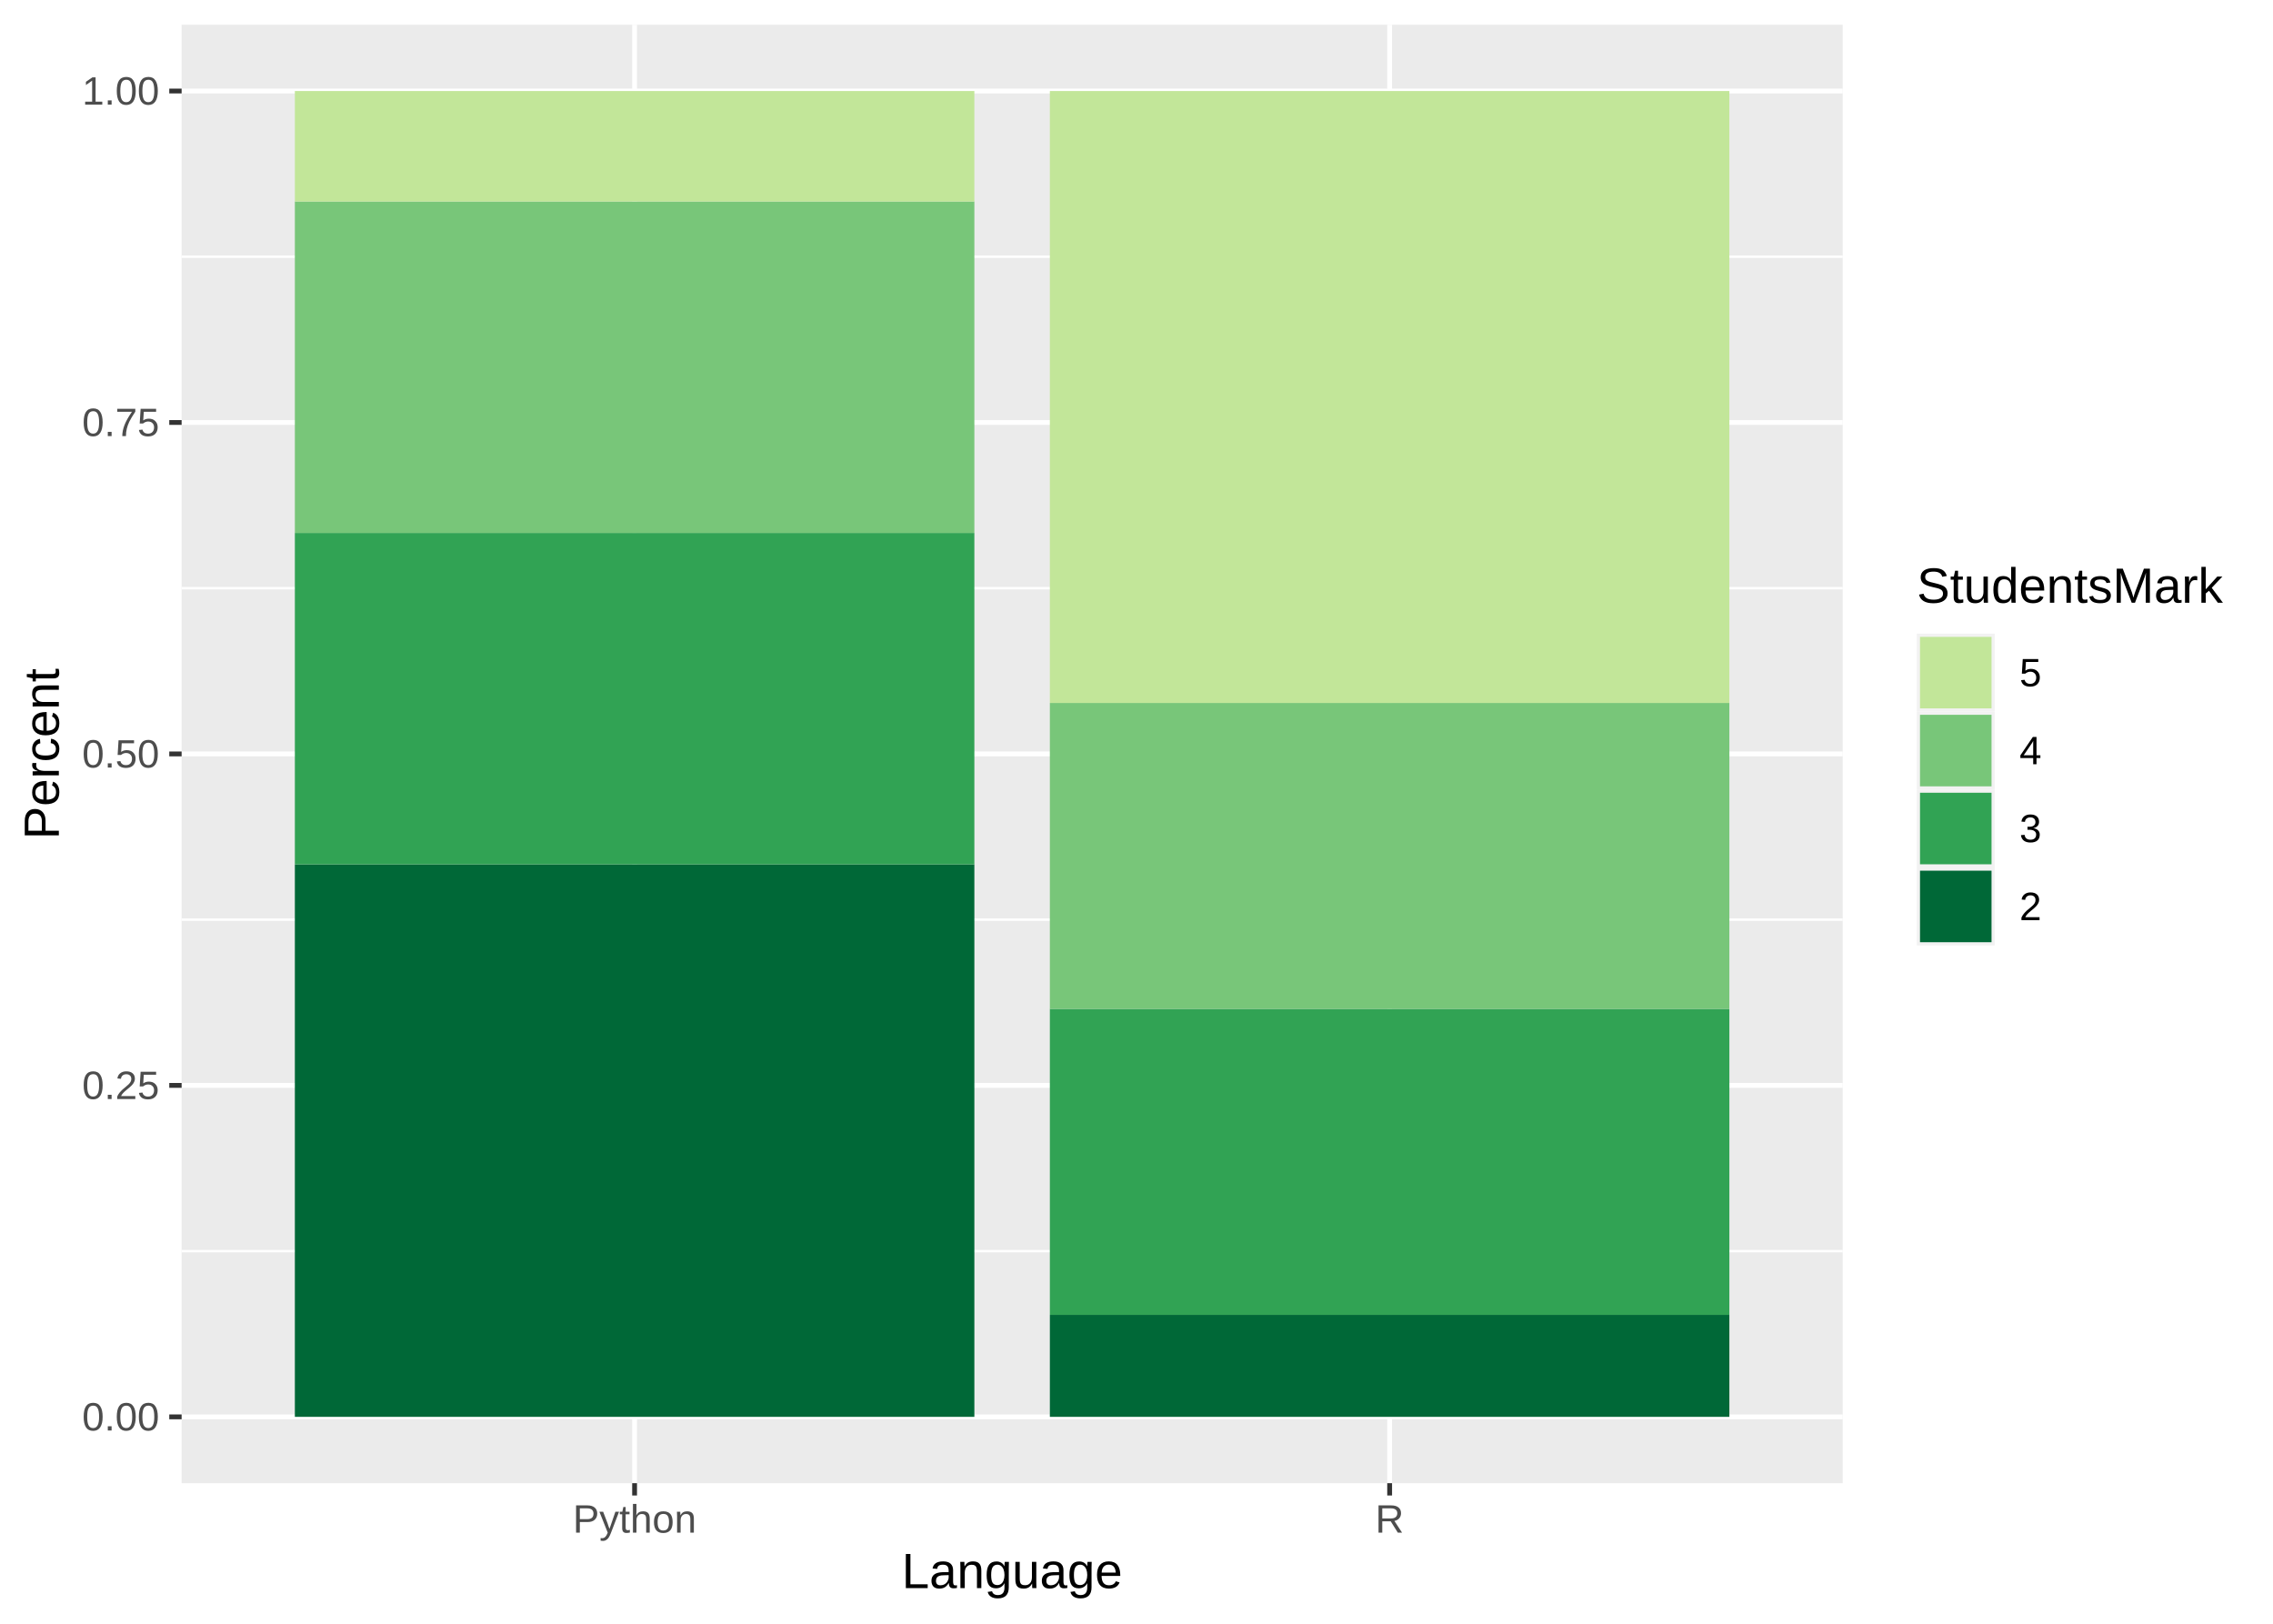
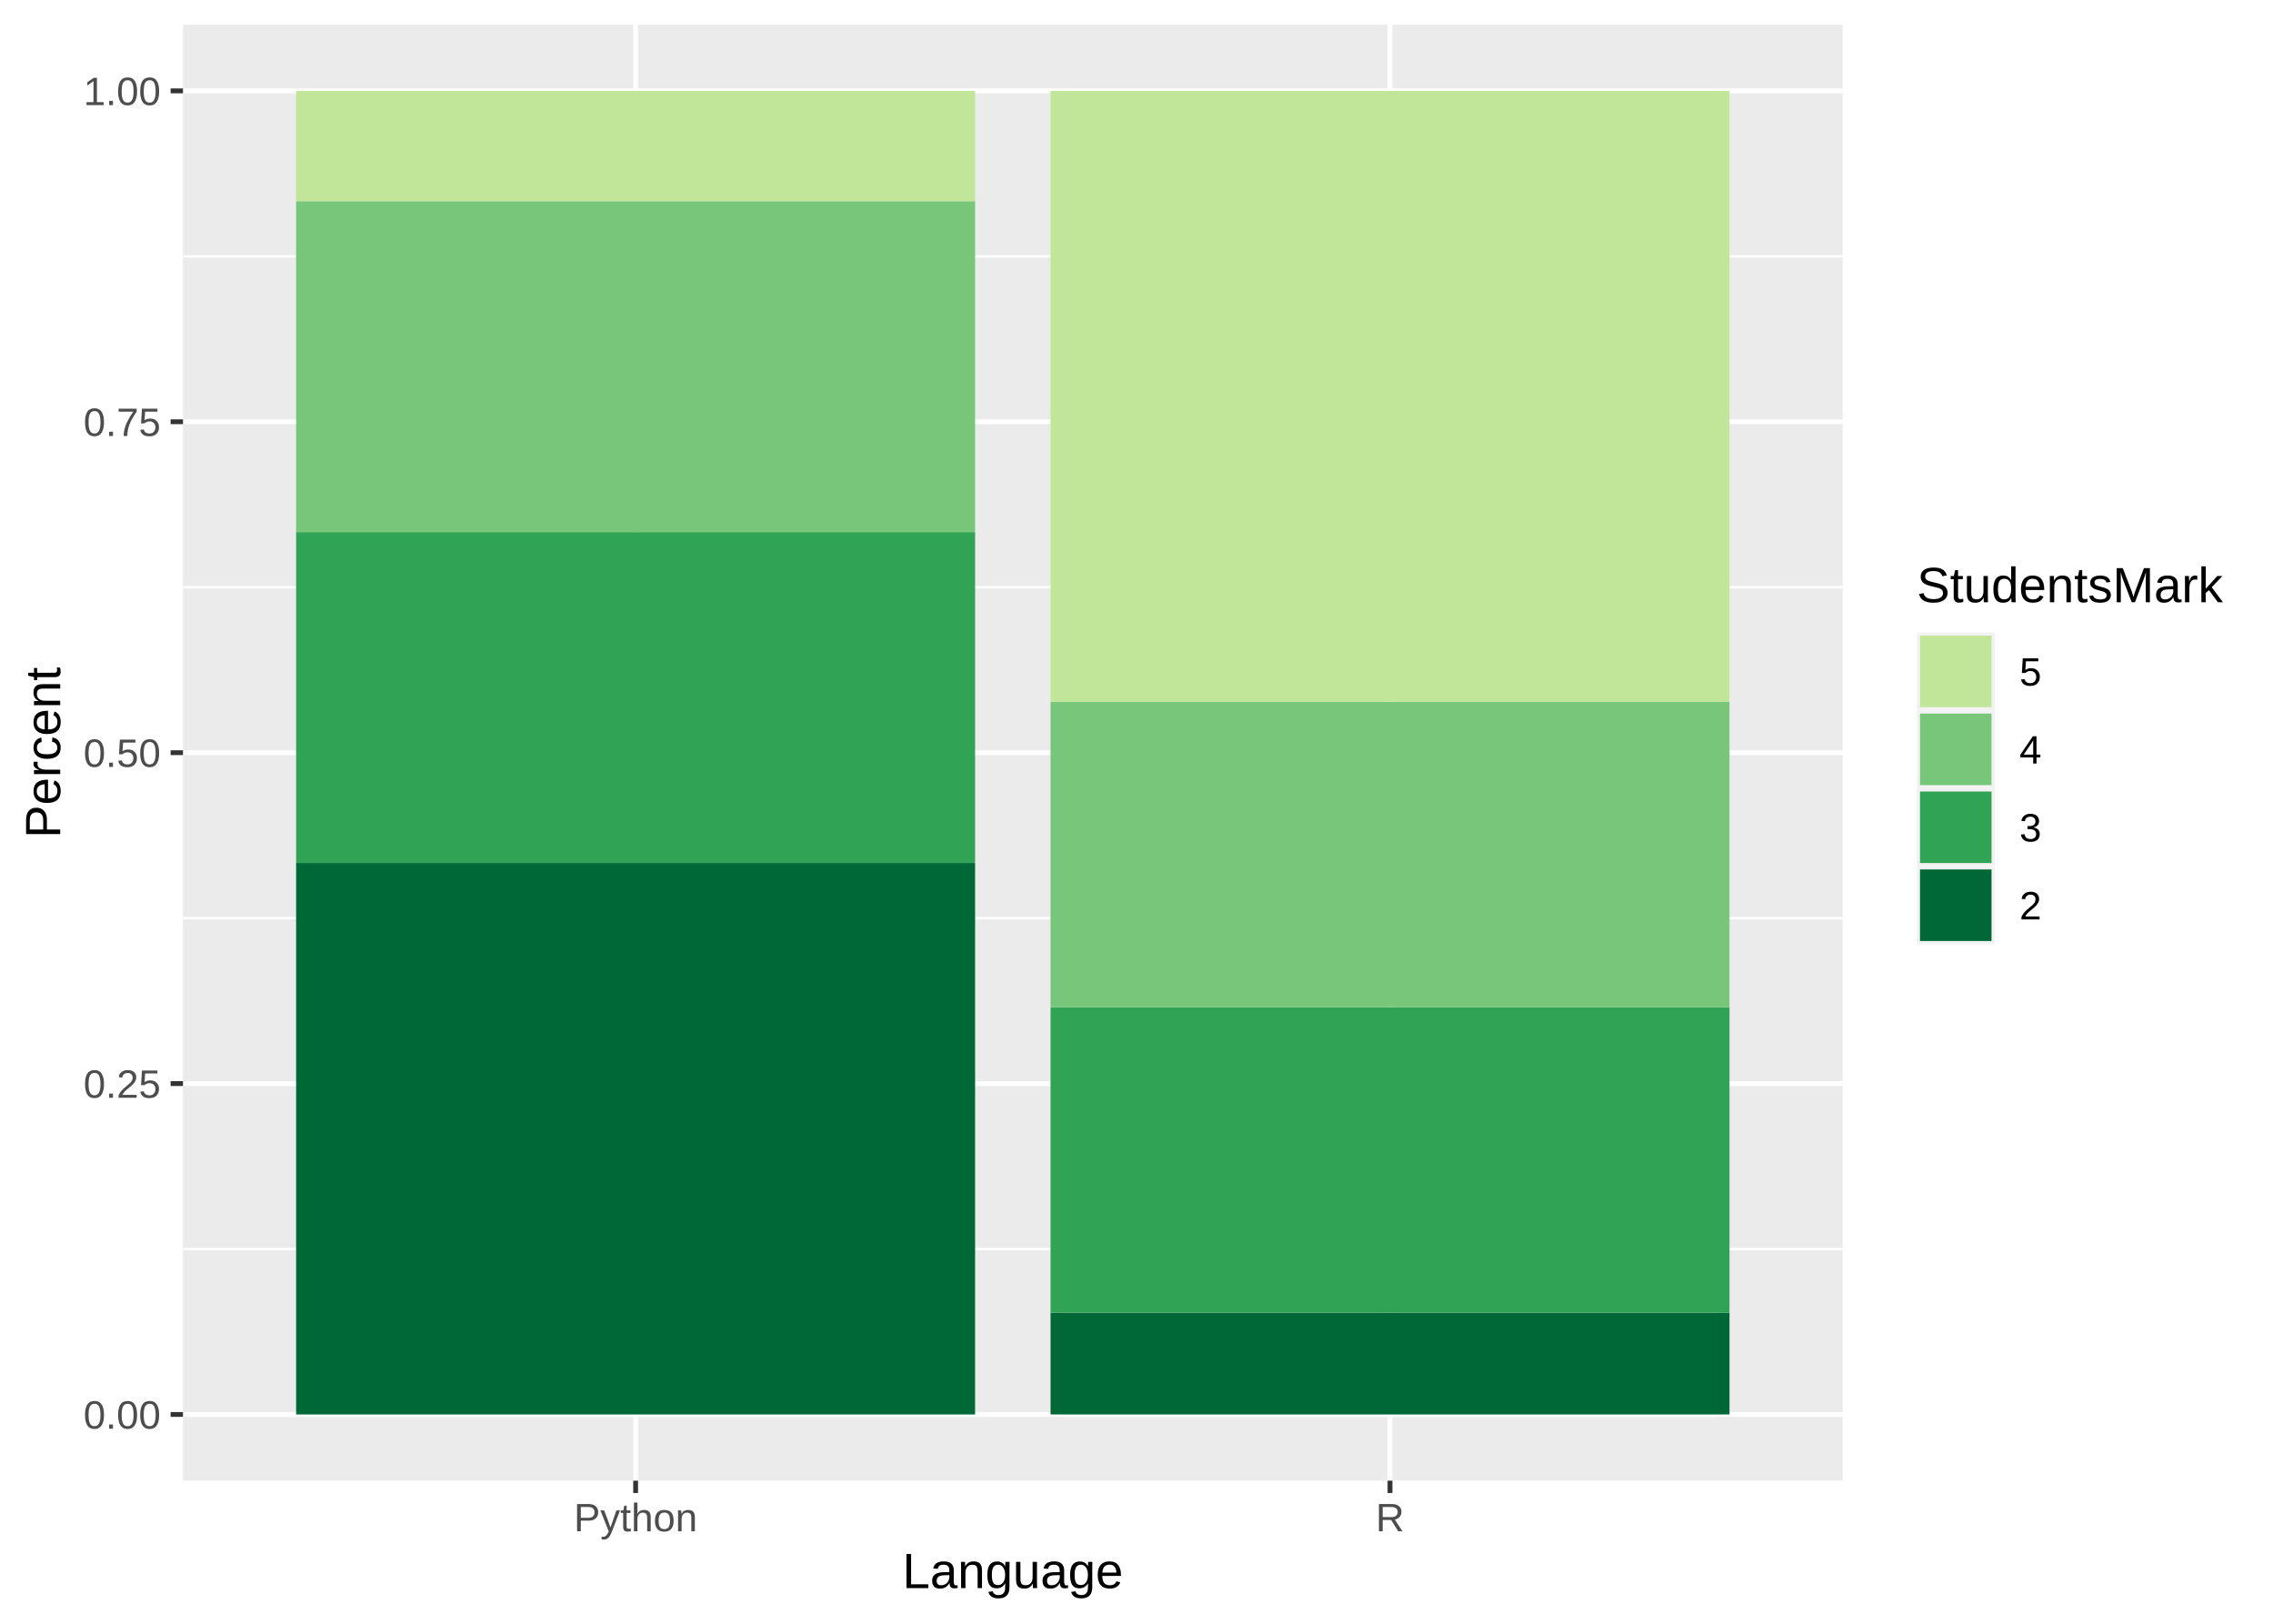
<svg xmlns="http://www.w3.org/2000/svg" viewBox="0 0 504.00 360.00">
  <defs>
    <style type="text/css">
    line, polyline, polygon, path, rect, circle {
      fill: none;
      stroke: #000000;
      stroke-linecap: round;
      stroke-linejoin: round;
      stroke-miterlimit: 10.00;
    }
  </style>
  </defs>
  <rect width="100%" height="100%" style="stroke: none; fill: #FFFFFF;" />
-   <rect x="-0" y="0.00" width="504.00" height="360.00" style="stroke-width: 1.07; stroke: #FFFFFF; fill: #FFFFFF;" />
+   <rect x="0.00" y="0.00" width="504.00" height="360.00" style="stroke-width: 1.07; stroke: #FFFFFF; fill: #FFFFFF;" />
  <defs>
-     <clipPath id="cpNDAuMjd8NDA4LjU4fDMyOC44M3w1LjQ4">
-       <rect x="40.27" y="5.48" width="368.31" height="323.35" />
+     <clipPath id="cpNDAuNTd8NDA4LjU4fDMyOC4yOHw1LjQ4">
+       <rect x="40.57" y="5.48" width="368.01" height="322.80" />
    </clipPath>
  </defs>
-   <rect x="40.27" y="5.48" width="368.31" height="323.35" style="stroke-width: 1.07; stroke: none; fill: #EBEBEB;" clip-path="url(#cpNDAuMjd8NDA4LjU4fDMyOC44M3w1LjQ4)" />
-   <polyline points="40.27,277.39 408.58,277.39 " style="stroke-width: 0.53; stroke: #FFFFFF; stroke-linecap: butt;" clip-path="url(#cpNDAuMjd8NDA4LjU4fDMyOC44M3w1LjQ4)" />
-   <polyline points="40.27,203.90 408.58,203.90 " style="stroke-width: 0.53; stroke: #FFFFFF; stroke-linecap: butt;" clip-path="url(#cpNDAuMjd8NDA4LjU4fDMyOC44M3w1LjQ4)" />
-   <polyline points="40.27,130.41 408.58,130.41 " style="stroke-width: 0.53; stroke: #FFFFFF; stroke-linecap: butt;" clip-path="url(#cpNDAuMjd8NDA4LjU4fDMyOC44M3w1LjQ4)" />
-   <polyline points="40.27,56.92 408.58,56.92 " style="stroke-width: 0.53; stroke: #FFFFFF; stroke-linecap: butt;" clip-path="url(#cpNDAuMjd8NDA4LjU4fDMyOC44M3w1LjQ4)" />
-   <polyline points="40.27,314.13 408.58,314.13 " style="stroke-width: 1.07; stroke: #FFFFFF; stroke-linecap: butt;" clip-path="url(#cpNDAuMjd8NDA4LjU4fDMyOC44M3w1LjQ4)" />
-   <polyline points="40.27,240.64 408.58,240.64 " style="stroke-width: 1.07; stroke: #FFFFFF; stroke-linecap: butt;" clip-path="url(#cpNDAuMjd8NDA4LjU4fDMyOC44M3w1LjQ4)" />
-   <polyline points="40.27,167.15 408.58,167.15 " style="stroke-width: 1.07; stroke: #FFFFFF; stroke-linecap: butt;" clip-path="url(#cpNDAuMjd8NDA4LjU4fDMyOC44M3w1LjQ4)" />
-   <polyline points="40.27,93.67 408.58,93.67 " style="stroke-width: 1.07; stroke: #FFFFFF; stroke-linecap: butt;" clip-path="url(#cpNDAuMjd8NDA4LjU4fDMyOC44M3w1LjQ4)" />
-   <polyline points="40.27,20.18 408.58,20.18 " style="stroke-width: 1.07; stroke: #FFFFFF; stroke-linecap: butt;" clip-path="url(#cpNDAuMjd8NDA4LjU4fDMyOC44M3w1LjQ4)" />
-   <polyline points="140.71,328.83 140.71,5.48 " style="stroke-width: 1.07; stroke: #FFFFFF; stroke-linecap: butt;" clip-path="url(#cpNDAuMjd8NDA4LjU4fDMyOC44M3w1LjQ4)" />
-   <polyline points="308.13,328.83 308.13,5.48 " style="stroke-width: 1.07; stroke: #FFFFFF; stroke-linecap: butt;" clip-path="url(#cpNDAuMjd8NDA4LjU4fDMyOC44M3w1LjQ4)" />
-   <rect x="65.38" y="191.65" width="150.67" height="122.48" style="stroke-width: 1.07; stroke: none; stroke-linecap: square; stroke-linejoin: miter; fill: #006837;" clip-path="url(#cpNDAuMjd8NDA4LjU4fDMyOC44M3w1LjQ4)" />
-   <rect x="65.38" y="118.16" width="150.67" height="73.49" style="stroke-width: 1.07; stroke: none; stroke-linecap: square; stroke-linejoin: miter; fill: #31A354;" clip-path="url(#cpNDAuMjd8NDA4LjU4fDMyOC44M3w1LjQ4)" />
-   <rect x="65.38" y="44.67" width="150.67" height="73.49" style="stroke-width: 1.07; stroke: none; stroke-linecap: square; stroke-linejoin: miter; fill: #78C679;" clip-path="url(#cpNDAuMjd8NDA4LjU4fDMyOC44M3w1LjQ4)" />
-   <rect x="65.38" y="20.18" width="150.67" height="24.50" style="stroke-width: 1.07; stroke: none; stroke-linecap: square; stroke-linejoin: miter; fill: #C2E699;" clip-path="url(#cpNDAuMjd8NDA4LjU4fDMyOC44M3w1LjQ4)" />
-   <rect x="232.79" y="291.52" width="150.67" height="22.61" style="stroke-width: 1.07; stroke: none; stroke-linecap: square; stroke-linejoin: miter; fill: #006837;" clip-path="url(#cpNDAuMjd8NDA4LjU4fDMyOC44M3w1LjQ4)" />
-   <rect x="232.79" y="223.68" width="150.67" height="67.84" style="stroke-width: 1.07; stroke: none; stroke-linecap: square; stroke-linejoin: miter; fill: #31A354;" clip-path="url(#cpNDAuMjd8NDA4LjU4fDMyOC44M3w1LjQ4)" />
-   <rect x="232.79" y="155.85" width="150.67" height="67.84" style="stroke-width: 1.07; stroke: none; stroke-linecap: square; stroke-linejoin: miter; fill: #78C679;" clip-path="url(#cpNDAuMjd8NDA4LjU4fDMyOC44M3w1LjQ4)" />
-   <rect x="232.79" y="20.18" width="150.67" height="135.67" style="stroke-width: 1.07; stroke: none; stroke-linecap: square; stroke-linejoin: miter; fill: #C2E699;" clip-path="url(#cpNDAuMjd8NDA4LjU4fDMyOC44M3w1LjQ4)" />
+   <rect x="40.57" y="5.48" width="368.01" height="322.80" style="stroke-width: 1.07; stroke: none; fill: #EBEBEB;" clip-path="url(#cpNDAuNTd8NDA4LjU4fDMyOC4yOHw1LjQ4)" />
+   <polyline points="40.57,276.92 408.58,276.92 " style="stroke-width: 0.53; stroke: #FFFFFF; stroke-linecap: butt;" clip-path="url(#cpNDAuNTd8NDA4LjU4fDMyOC4yOHw1LjQ4)" />
+   <polyline points="40.57,203.56 408.58,203.56 " style="stroke-width: 0.53; stroke: #FFFFFF; stroke-linecap: butt;" clip-path="url(#cpNDAuNTd8NDA4LjU4fDMyOC4yOHw1LjQ4)" />
+   <polyline points="40.57,130.20 408.58,130.20 " style="stroke-width: 0.53; stroke: #FFFFFF; stroke-linecap: butt;" clip-path="url(#cpNDAuNTd8NDA4LjU4fDMyOC4yOHw1LjQ4)" />
+   <polyline points="40.57,56.83 408.58,56.83 " style="stroke-width: 0.53; stroke: #FFFFFF; stroke-linecap: butt;" clip-path="url(#cpNDAuNTd8NDA4LjU4fDMyOC4yOHw1LjQ4)" />
+   <polyline points="40.57,313.60 408.58,313.60 " style="stroke-width: 1.07; stroke: #FFFFFF; stroke-linecap: butt;" clip-path="url(#cpNDAuNTd8NDA4LjU4fDMyOC4yOHw1LjQ4)" />
+   <polyline points="40.57,240.24 408.58,240.24 " style="stroke-width: 1.07; stroke: #FFFFFF; stroke-linecap: butt;" clip-path="url(#cpNDAuNTd8NDA4LjU4fDMyOC4yOHw1LjQ4)" />
+   <polyline points="40.57,166.88 408.58,166.88 " style="stroke-width: 1.07; stroke: #FFFFFF; stroke-linecap: butt;" clip-path="url(#cpNDAuNTd8NDA4LjU4fDMyOC4yOHw1LjQ4)" />
+   <polyline points="40.57,93.51 408.58,93.51 " style="stroke-width: 1.07; stroke: #FFFFFF; stroke-linecap: butt;" clip-path="url(#cpNDAuNTd8NDA4LjU4fDMyOC4yOHw1LjQ4)" />
+   <polyline points="40.57,20.15 408.58,20.15 " style="stroke-width: 1.07; stroke: #FFFFFF; stroke-linecap: butt;" clip-path="url(#cpNDAuNTd8NDA4LjU4fDMyOC4yOHw1LjQ4)" />
+   <polyline points="140.94,328.28 140.94,5.48 " style="stroke-width: 1.07; stroke: #FFFFFF; stroke-linecap: butt;" clip-path="url(#cpNDAuNTd8NDA4LjU4fDMyOC4yOHw1LjQ4)" />
+   <polyline points="308.21,328.28 308.21,5.48 " style="stroke-width: 1.07; stroke: #FFFFFF; stroke-linecap: butt;" clip-path="url(#cpNDAuNTd8NDA4LjU4fDMyOC4yOHw1LjQ4)" />
+   <rect x="65.66" y="191.33" width="150.55" height="122.27" style="stroke-width: 1.07; stroke: none; stroke-linecap: square; stroke-linejoin: miter; fill: #006837;" clip-path="url(#cpNDAuNTd8NDA4LjU4fDMyOC4yOHw1LjQ4)" />
+   <rect x="65.66" y="117.97" width="150.55" height="73.36" style="stroke-width: 1.07; stroke: none; stroke-linecap: square; stroke-linejoin: miter; fill: #31A354;" clip-path="url(#cpNDAuNTd8NDA4LjU4fDMyOC4yOHw1LjQ4)" />
+   <rect x="65.66" y="44.61" width="150.55" height="73.36" style="stroke-width: 1.07; stroke: none; stroke-linecap: square; stroke-linejoin: miter; fill: #78C679;" clip-path="url(#cpNDAuNTd8NDA4LjU4fDMyOC4yOHw1LjQ4)" />
+   <rect x="65.66" y="20.15" width="150.55" height="24.45" style="stroke-width: 1.07; stroke: none; stroke-linecap: square; stroke-linejoin: miter; fill: #C2E699;" clip-path="url(#cpNDAuNTd8NDA4LjU4fDMyOC4yOHw1LjQ4)" />
+   <rect x="232.94" y="291.03" width="150.55" height="22.57" style="stroke-width: 1.07; stroke: none; stroke-linecap: square; stroke-linejoin: miter; fill: #006837;" clip-path="url(#cpNDAuNTd8NDA4LjU4fDMyOC4yOHw1LjQ4)" />
+   <rect x="232.94" y="223.31" width="150.55" height="67.72" style="stroke-width: 1.07; stroke: none; stroke-linecap: square; stroke-linejoin: miter; fill: #31A354;" clip-path="url(#cpNDAuNTd8NDA4LjU4fDMyOC4yOHw1LjQ4)" />
+   <rect x="232.94" y="155.59" width="150.55" height="67.72" style="stroke-width: 1.07; stroke: none; stroke-linecap: square; stroke-linejoin: miter; fill: #78C679;" clip-path="url(#cpNDAuNTd8NDA4LjU4fDMyOC4yOHw1LjQ4)" />
+   <rect x="232.94" y="20.15" width="150.55" height="135.44" style="stroke-width: 1.07; stroke: none; stroke-linecap: square; stroke-linejoin: miter; fill: #C2E699;" clip-path="url(#cpNDAuNTd8NDA4LjU4fDMyOC4yOHw1LjQ4)" />
  <defs>
    <clipPath id="cpMC4wMHw1MDQuMDB8MzYwLjAwfDAuMDA=">
      <rect x="0.00" y="0.00" width="504.00" height="360.00" />
    </clipPath>
  </defs>
  <g clip-path="url(#cpMC4wMHw1MDQuMDB8MzYwLjAwfDAuMDA=)">
-     <text x="18.21" y="317.16" style="font-size: 8.80px; fill: #4D4D4D; font-family: Liberation Sans;" textLength="17.13px" lengthAdjust="spacingAndGlyphs">0.00</text>
+     <text x="18.51" y="316.75" style="font-size: 8.80px; fill: #4D4D4D; font-family: Arial;" textLength="17.13px" lengthAdjust="spacingAndGlyphs">0.00</text>
  </g>
  <g clip-path="url(#cpMC4wMHw1MDQuMDB8MzYwLjAwfDAuMDA=)">
-     <text x="18.21" y="243.67" style="font-size: 8.80px; fill: #4D4D4D; font-family: Liberation Sans;" textLength="17.13px" lengthAdjust="spacingAndGlyphs">0.25</text>
+     <text x="18.51" y="243.39" style="font-size: 8.80px; fill: #4D4D4D; font-family: Arial;" textLength="17.13px" lengthAdjust="spacingAndGlyphs">0.25</text>
  </g>
  <g clip-path="url(#cpMC4wMHw1MDQuMDB8MzYwLjAwfDAuMDA=)">
-     <text x="18.21" y="170.18" style="font-size: 8.80px; fill: #4D4D4D; font-family: Liberation Sans;" textLength="17.13px" lengthAdjust="spacingAndGlyphs">0.50</text>
+     <text x="18.51" y="170.03" style="font-size: 8.80px; fill: #4D4D4D; font-family: Arial;" textLength="17.13px" lengthAdjust="spacingAndGlyphs">0.50</text>
  </g>
  <g clip-path="url(#cpMC4wMHw1MDQuMDB8MzYwLjAwfDAuMDA=)">
-     <text x="18.21" y="96.69" style="font-size: 8.80px; fill: #4D4D4D; font-family: Liberation Sans;" textLength="17.13px" lengthAdjust="spacingAndGlyphs">0.75</text>
+     <text x="18.51" y="96.66" style="font-size: 8.80px; fill: #4D4D4D; font-family: Arial;" textLength="17.13px" lengthAdjust="spacingAndGlyphs">0.75</text>
  </g>
  <g clip-path="url(#cpMC4wMHw1MDQuMDB8MzYwLjAwfDAuMDA=)">
-     <text x="18.21" y="23.20" style="font-size: 8.80px; fill: #4D4D4D; font-family: Liberation Sans;" textLength="17.13px" lengthAdjust="spacingAndGlyphs">1.00</text>
+     <text x="18.51" y="23.30" style="font-size: 8.80px; fill: #4D4D4D; font-family: Arial;" textLength="17.13px" lengthAdjust="spacingAndGlyphs">1.00</text>
  </g>
-   <polyline points="37.53,314.13 40.27,314.13 " style="stroke-width: 1.07; stroke: #333333; stroke-linecap: butt;" clip-path="url(#cpMC4wMHw1MDQuMDB8MzYwLjAwfDAuMDA=)" />
-   <polyline points="37.53,240.64 40.27,240.64 " style="stroke-width: 1.07; stroke: #333333; stroke-linecap: butt;" clip-path="url(#cpMC4wMHw1MDQuMDB8MzYwLjAwfDAuMDA=)" />
-   <polyline points="37.53,167.15 40.27,167.15 " style="stroke-width: 1.07; stroke: #333333; stroke-linecap: butt;" clip-path="url(#cpMC4wMHw1MDQuMDB8MzYwLjAwfDAuMDA=)" />
-   <polyline points="37.53,93.67 40.27,93.67 " style="stroke-width: 1.07; stroke: #333333; stroke-linecap: butt;" clip-path="url(#cpMC4wMHw1MDQuMDB8MzYwLjAwfDAuMDA=)" />
-   <polyline points="37.53,20.18 40.27,20.18 " style="stroke-width: 1.07; stroke: #333333; stroke-linecap: butt;" clip-path="url(#cpMC4wMHw1MDQuMDB8MzYwLjAwfDAuMDA=)" />
-   <polyline points="140.71,331.57 140.71,328.83 " style="stroke-width: 1.07; stroke: #333333; stroke-linecap: butt;" clip-path="url(#cpMC4wMHw1MDQuMDB8MzYwLjAwfDAuMDA=)" />
-   <polyline points="308.13,331.57 308.13,328.83 " style="stroke-width: 1.07; stroke: #333333; stroke-linecap: butt;" clip-path="url(#cpMC4wMHw1MDQuMDB8MzYwLjAwfDAuMDA=)" />
+   <polyline points="37.83,313.60 40.57,313.60 " style="stroke-width: 1.07; stroke: #333333; stroke-linecap: butt;" clip-path="url(#cpMC4wMHw1MDQuMDB8MzYwLjAwfDAuMDA=)" />
+   <polyline points="37.83,240.24 40.57,240.24 " style="stroke-width: 1.07; stroke: #333333; stroke-linecap: butt;" clip-path="url(#cpMC4wMHw1MDQuMDB8MzYwLjAwfDAuMDA=)" />
+   <polyline points="37.83,166.88 40.57,166.88 " style="stroke-width: 1.07; stroke: #333333; stroke-linecap: butt;" clip-path="url(#cpMC4wMHw1MDQuMDB8MzYwLjAwfDAuMDA=)" />
+   <polyline points="37.83,93.51 40.57,93.51 " style="stroke-width: 1.07; stroke: #333333; stroke-linecap: butt;" clip-path="url(#cpMC4wMHw1MDQuMDB8MzYwLjAwfDAuMDA=)" />
+   <polyline points="37.83,20.15 40.57,20.15 " style="stroke-width: 1.07; stroke: #333333; stroke-linecap: butt;" clip-path="url(#cpMC4wMHw1MDQuMDB8MzYwLjAwfDAuMDA=)" />
+   <polyline points="140.94,331.02 140.94,328.28 " style="stroke-width: 1.07; stroke: #333333; stroke-linecap: butt;" clip-path="url(#cpMC4wMHw1MDQuMDB8MzYwLjAwfDAuMDA=)" />
+   <polyline points="308.21,331.02 308.21,328.28 " style="stroke-width: 1.07; stroke: #333333; stroke-linecap: butt;" clip-path="url(#cpMC4wMHw1MDQuMDB8MzYwLjAwfDAuMDA=)" />
  <g clip-path="url(#cpMC4wMHw1MDQuMDB8MzYwLjAwfDAuMDA=)">
-     <text x="127.02" y="339.81" style="font-size: 8.80px; fill: #4D4D4D; font-family: Liberation Sans;" textLength="27.40px" lengthAdjust="spacingAndGlyphs">Python</text>
+     <text x="127.24" y="339.51" style="font-size: 8.80px; fill: #4D4D4D; font-family: Arial;" textLength="27.40px" lengthAdjust="spacingAndGlyphs">Python</text>
  </g>
  <g clip-path="url(#cpMC4wMHw1MDQuMDB8MzYwLjAwfDAuMDA=)">
-     <text x="304.95" y="339.81" style="font-size: 8.80px; fill: #4D4D4D; font-family: Liberation Sans;" textLength="6.36px" lengthAdjust="spacingAndGlyphs">R</text>
+     <text x="305.04" y="339.51" style="font-size: 8.80px; fill: #4D4D4D; font-family: Arial;" textLength="6.36px" lengthAdjust="spacingAndGlyphs">R</text>
  </g>
  <g clip-path="url(#cpMC4wMHw1MDQuMDB8MzYwLjAwfDAuMDA=)">
-     <text x="199.95" y="352.10" style="font-size: 11.00px; font-family: Liberation Sans;" textLength="48.94px" lengthAdjust="spacingAndGlyphs">Language</text>
+     <text x="200.10" y="352.10" style="font-size: 11.00px; font-family: Arial;" textLength="48.94px" lengthAdjust="spacingAndGlyphs">Language</text>
  </g>
  <g clip-path="url(#cpMC4wMHw1MDQuMDB8MzYwLjAwfDAuMDA=)">
-     <text transform="translate(13.05,186.11) rotate(-90)" style="font-size: 11.00px; font-family: Liberation Sans;" textLength="37.91px" lengthAdjust="spacingAndGlyphs">Percent</text>
+     <text transform="translate(13.35,185.83) rotate(-90)" style="font-size: 11.00px; font-family: Arial;" textLength="37.91px" lengthAdjust="spacingAndGlyphs">Percent</text>
  </g>
-   <rect x="419.54" y="119.22" width="78.98" height="95.88" style="stroke-width: 1.07; stroke: none; fill: #FFFFFF;" clip-path="url(#cpMC4wMHw1MDQuMDB8MzYwLjAwfDAuMDA=)" />
+   <rect x="419.54" y="118.94" width="78.98" height="95.88" style="stroke-width: 1.07; stroke: none; fill: #FFFFFF;" clip-path="url(#cpMC4wMHw1MDQuMDB8MzYwLjAwfDAuMDA=)" />
  <g clip-path="url(#cpMC4wMHw1MDQuMDB8MzYwLjAwfDAuMDA=)">
-     <text x="425.02" y="133.64" style="font-size: 11.00px; font-family: Liberation Sans;" textLength="67.86px" lengthAdjust="spacingAndGlyphs">StudentsMark</text>
+     <text x="425.02" y="133.52" style="font-size: 11.00px; font-family: Arial;" textLength="67.86px" lengthAdjust="spacingAndGlyphs">StudentsMark</text>
  </g>
-   <rect x="425.02" y="140.49" width="17.28" height="17.28" style="stroke-width: 1.07; stroke: none; fill: #F2F2F2;" clip-path="url(#cpMC4wMHw1MDQuMDB8MzYwLjAwfDAuMDA=)" />
-   <rect x="425.73" y="141.20" width="15.86" height="15.86" style="stroke-width: 1.07; stroke: none; stroke-linecap: square; stroke-linejoin: miter; fill: #C2E699;" clip-path="url(#cpMC4wMHw1MDQuMDB8MzYwLjAwfDAuMDA=)" />
-   <rect x="425.02" y="157.77" width="17.28" height="17.28" style="stroke-width: 1.07; stroke: none; fill: #F2F2F2;" clip-path="url(#cpMC4wMHw1MDQuMDB8MzYwLjAwfDAuMDA=)" />
-   <rect x="425.73" y="158.48" width="15.86" height="15.86" style="stroke-width: 1.07; stroke: none; stroke-linecap: square; stroke-linejoin: miter; fill: #78C679;" clip-path="url(#cpMC4wMHw1MDQuMDB8MzYwLjAwfDAuMDA=)" />
-   <rect x="425.02" y="175.05" width="17.28" height="17.28" style="stroke-width: 1.07; stroke: none; fill: #F2F2F2;" clip-path="url(#cpMC4wMHw1MDQuMDB8MzYwLjAwfDAuMDA=)" />
-   <rect x="425.73" y="175.76" width="15.86" height="15.86" style="stroke-width: 1.07; stroke: none; stroke-linecap: square; stroke-linejoin: miter; fill: #31A354;" clip-path="url(#cpMC4wMHw1MDQuMDB8MzYwLjAwfDAuMDA=)" />
-   <rect x="425.02" y="192.33" width="17.28" height="17.28" style="stroke-width: 1.07; stroke: none; fill: #F2F2F2;" clip-path="url(#cpMC4wMHw1MDQuMDB8MzYwLjAwfDAuMDA=)" />
-   <rect x="425.73" y="193.04" width="15.86" height="15.86" style="stroke-width: 1.07; stroke: none; stroke-linecap: square; stroke-linejoin: miter; fill: #006837;" clip-path="url(#cpMC4wMHw1MDQuMDB8MzYwLjAwfDAuMDA=)" />
+   <rect x="425.02" y="140.22" width="17.28" height="17.28" style="stroke-width: 1.07; stroke: none; fill: #F2F2F2;" clip-path="url(#cpMC4wMHw1MDQuMDB8MzYwLjAwfDAuMDA=)" />
+   <rect x="425.73" y="140.93" width="15.86" height="15.86" style="stroke-width: 1.07; stroke: none; stroke-linecap: square; stroke-linejoin: miter; fill: #C2E699;" clip-path="url(#cpMC4wMHw1MDQuMDB8MzYwLjAwfDAuMDA=)" />
+   <rect x="425.02" y="157.50" width="17.28" height="17.28" style="stroke-width: 1.07; stroke: none; fill: #F2F2F2;" clip-path="url(#cpMC4wMHw1MDQuMDB8MzYwLjAwfDAuMDA=)" />
+   <rect x="425.73" y="158.21" width="15.86" height="15.86" style="stroke-width: 1.07; stroke: none; stroke-linecap: square; stroke-linejoin: miter; fill: #78C679;" clip-path="url(#cpMC4wMHw1MDQuMDB8MzYwLjAwfDAuMDA=)" />
+   <rect x="425.02" y="174.78" width="17.28" height="17.28" style="stroke-width: 1.07; stroke: none; fill: #F2F2F2;" clip-path="url(#cpMC4wMHw1MDQuMDB8MzYwLjAwfDAuMDA=)" />
+   <rect x="425.73" y="175.49" width="15.86" height="15.86" style="stroke-width: 1.07; stroke: none; stroke-linecap: square; stroke-linejoin: miter; fill: #31A354;" clip-path="url(#cpMC4wMHw1MDQuMDB8MzYwLjAwfDAuMDA=)" />
+   <rect x="425.02" y="192.06" width="17.28" height="17.28" style="stroke-width: 1.07; stroke: none; fill: #F2F2F2;" clip-path="url(#cpMC4wMHw1MDQuMDB8MzYwLjAwfDAuMDA=)" />
+   <rect x="425.73" y="192.77" width="15.86" height="15.86" style="stroke-width: 1.07; stroke: none; stroke-linecap: square; stroke-linejoin: miter; fill: #006837;" clip-path="url(#cpMC4wMHw1MDQuMDB8MzYwLjAwfDAuMDA=)" />
  <g clip-path="url(#cpMC4wMHw1MDQuMDB8MzYwLjAwfDAuMDA=)">
-     <text x="447.78" y="152.16" style="font-size: 8.80px; font-family: Liberation Sans;" textLength="4.89px" lengthAdjust="spacingAndGlyphs">5</text>
+     <text x="447.78" y="152.01" style="font-size: 8.80px; font-family: Arial;" textLength="4.89px" lengthAdjust="spacingAndGlyphs">5</text>
  </g>
  <g clip-path="url(#cpMC4wMHw1MDQuMDB8MzYwLjAwfDAuMDA=)">
-     <text x="447.78" y="169.44" style="font-size: 8.80px; font-family: Liberation Sans;" textLength="4.89px" lengthAdjust="spacingAndGlyphs">4</text>
+     <text x="447.78" y="169.29" style="font-size: 8.80px; font-family: Arial;" textLength="4.89px" lengthAdjust="spacingAndGlyphs">4</text>
  </g>
  <g clip-path="url(#cpMC4wMHw1MDQuMDB8MzYwLjAwfDAuMDA=)">
-     <text x="447.78" y="186.72" style="font-size: 8.80px; font-family: Liberation Sans;" textLength="4.89px" lengthAdjust="spacingAndGlyphs">3</text>
+     <text x="447.78" y="186.57" style="font-size: 8.80px; font-family: Arial;" textLength="4.89px" lengthAdjust="spacingAndGlyphs">3</text>
  </g>
  <g clip-path="url(#cpMC4wMHw1MDQuMDB8MzYwLjAwfDAuMDA=)">
-     <text x="447.78" y="204.00" style="font-size: 8.80px; font-family: Liberation Sans;" textLength="4.89px" lengthAdjust="spacingAndGlyphs">2</text>
+     <text x="447.78" y="203.85" style="font-size: 8.80px; font-family: Arial;" textLength="4.89px" lengthAdjust="spacingAndGlyphs">2</text>
  </g>
</svg>
